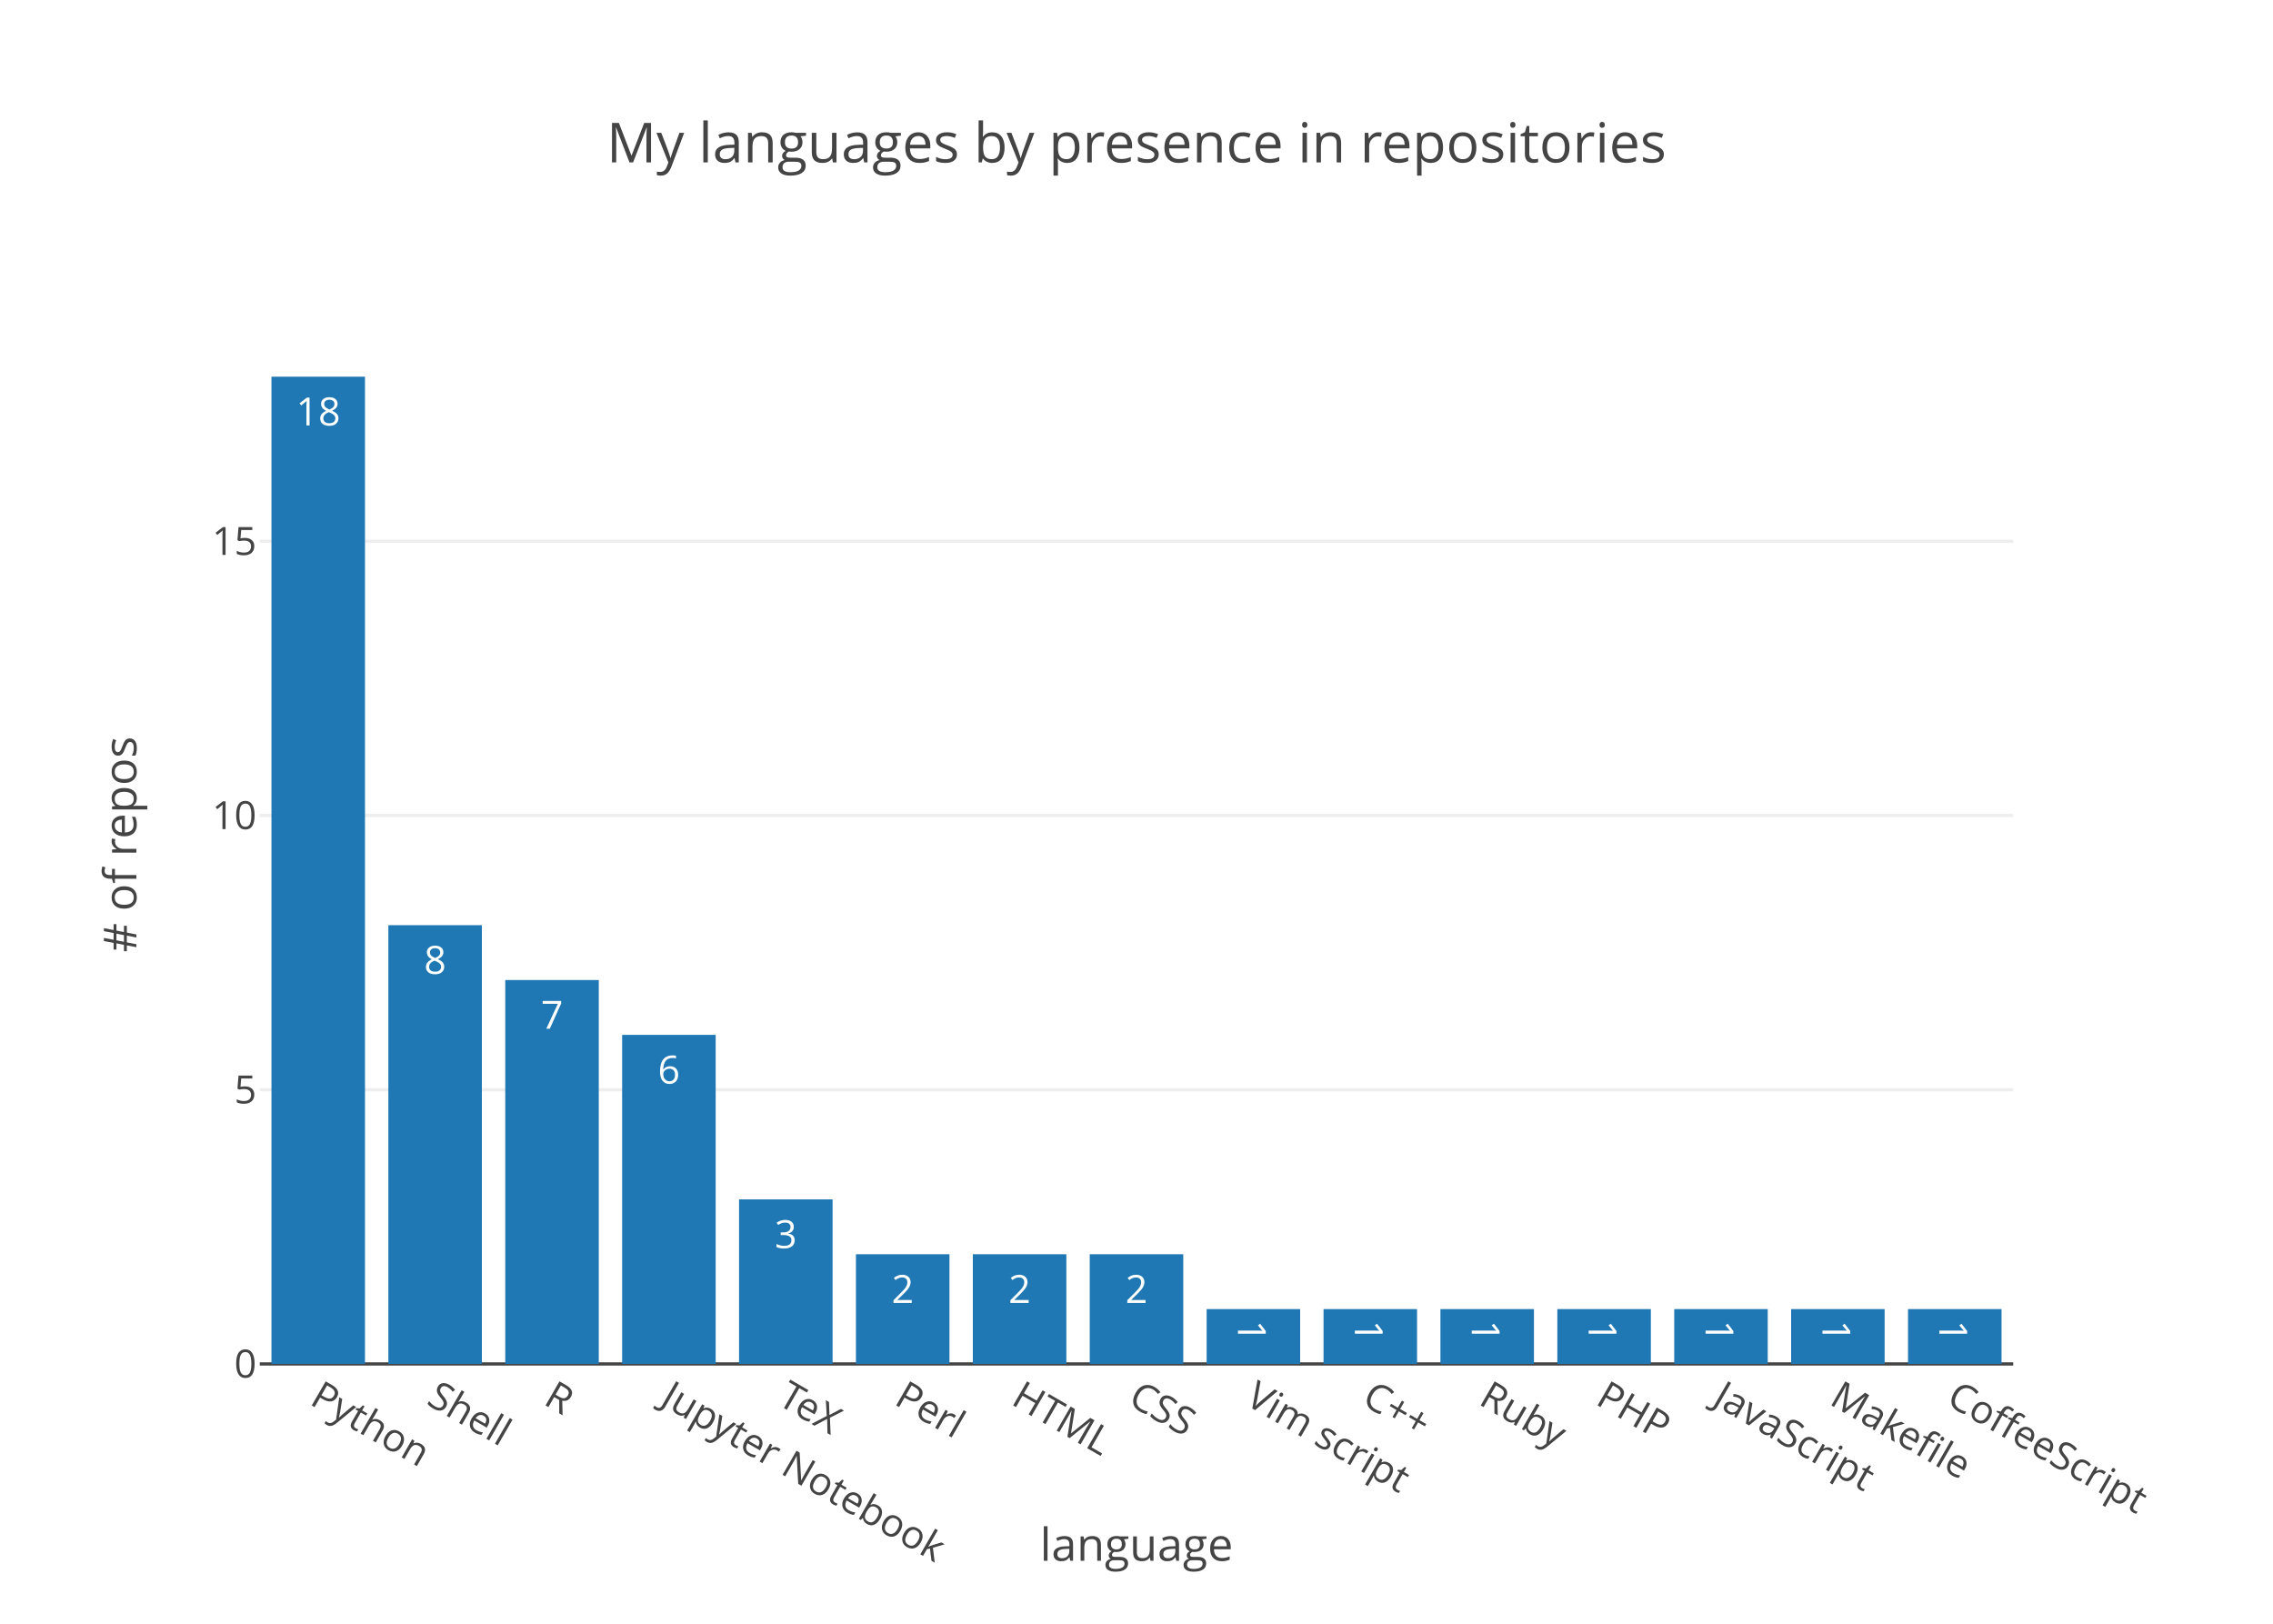
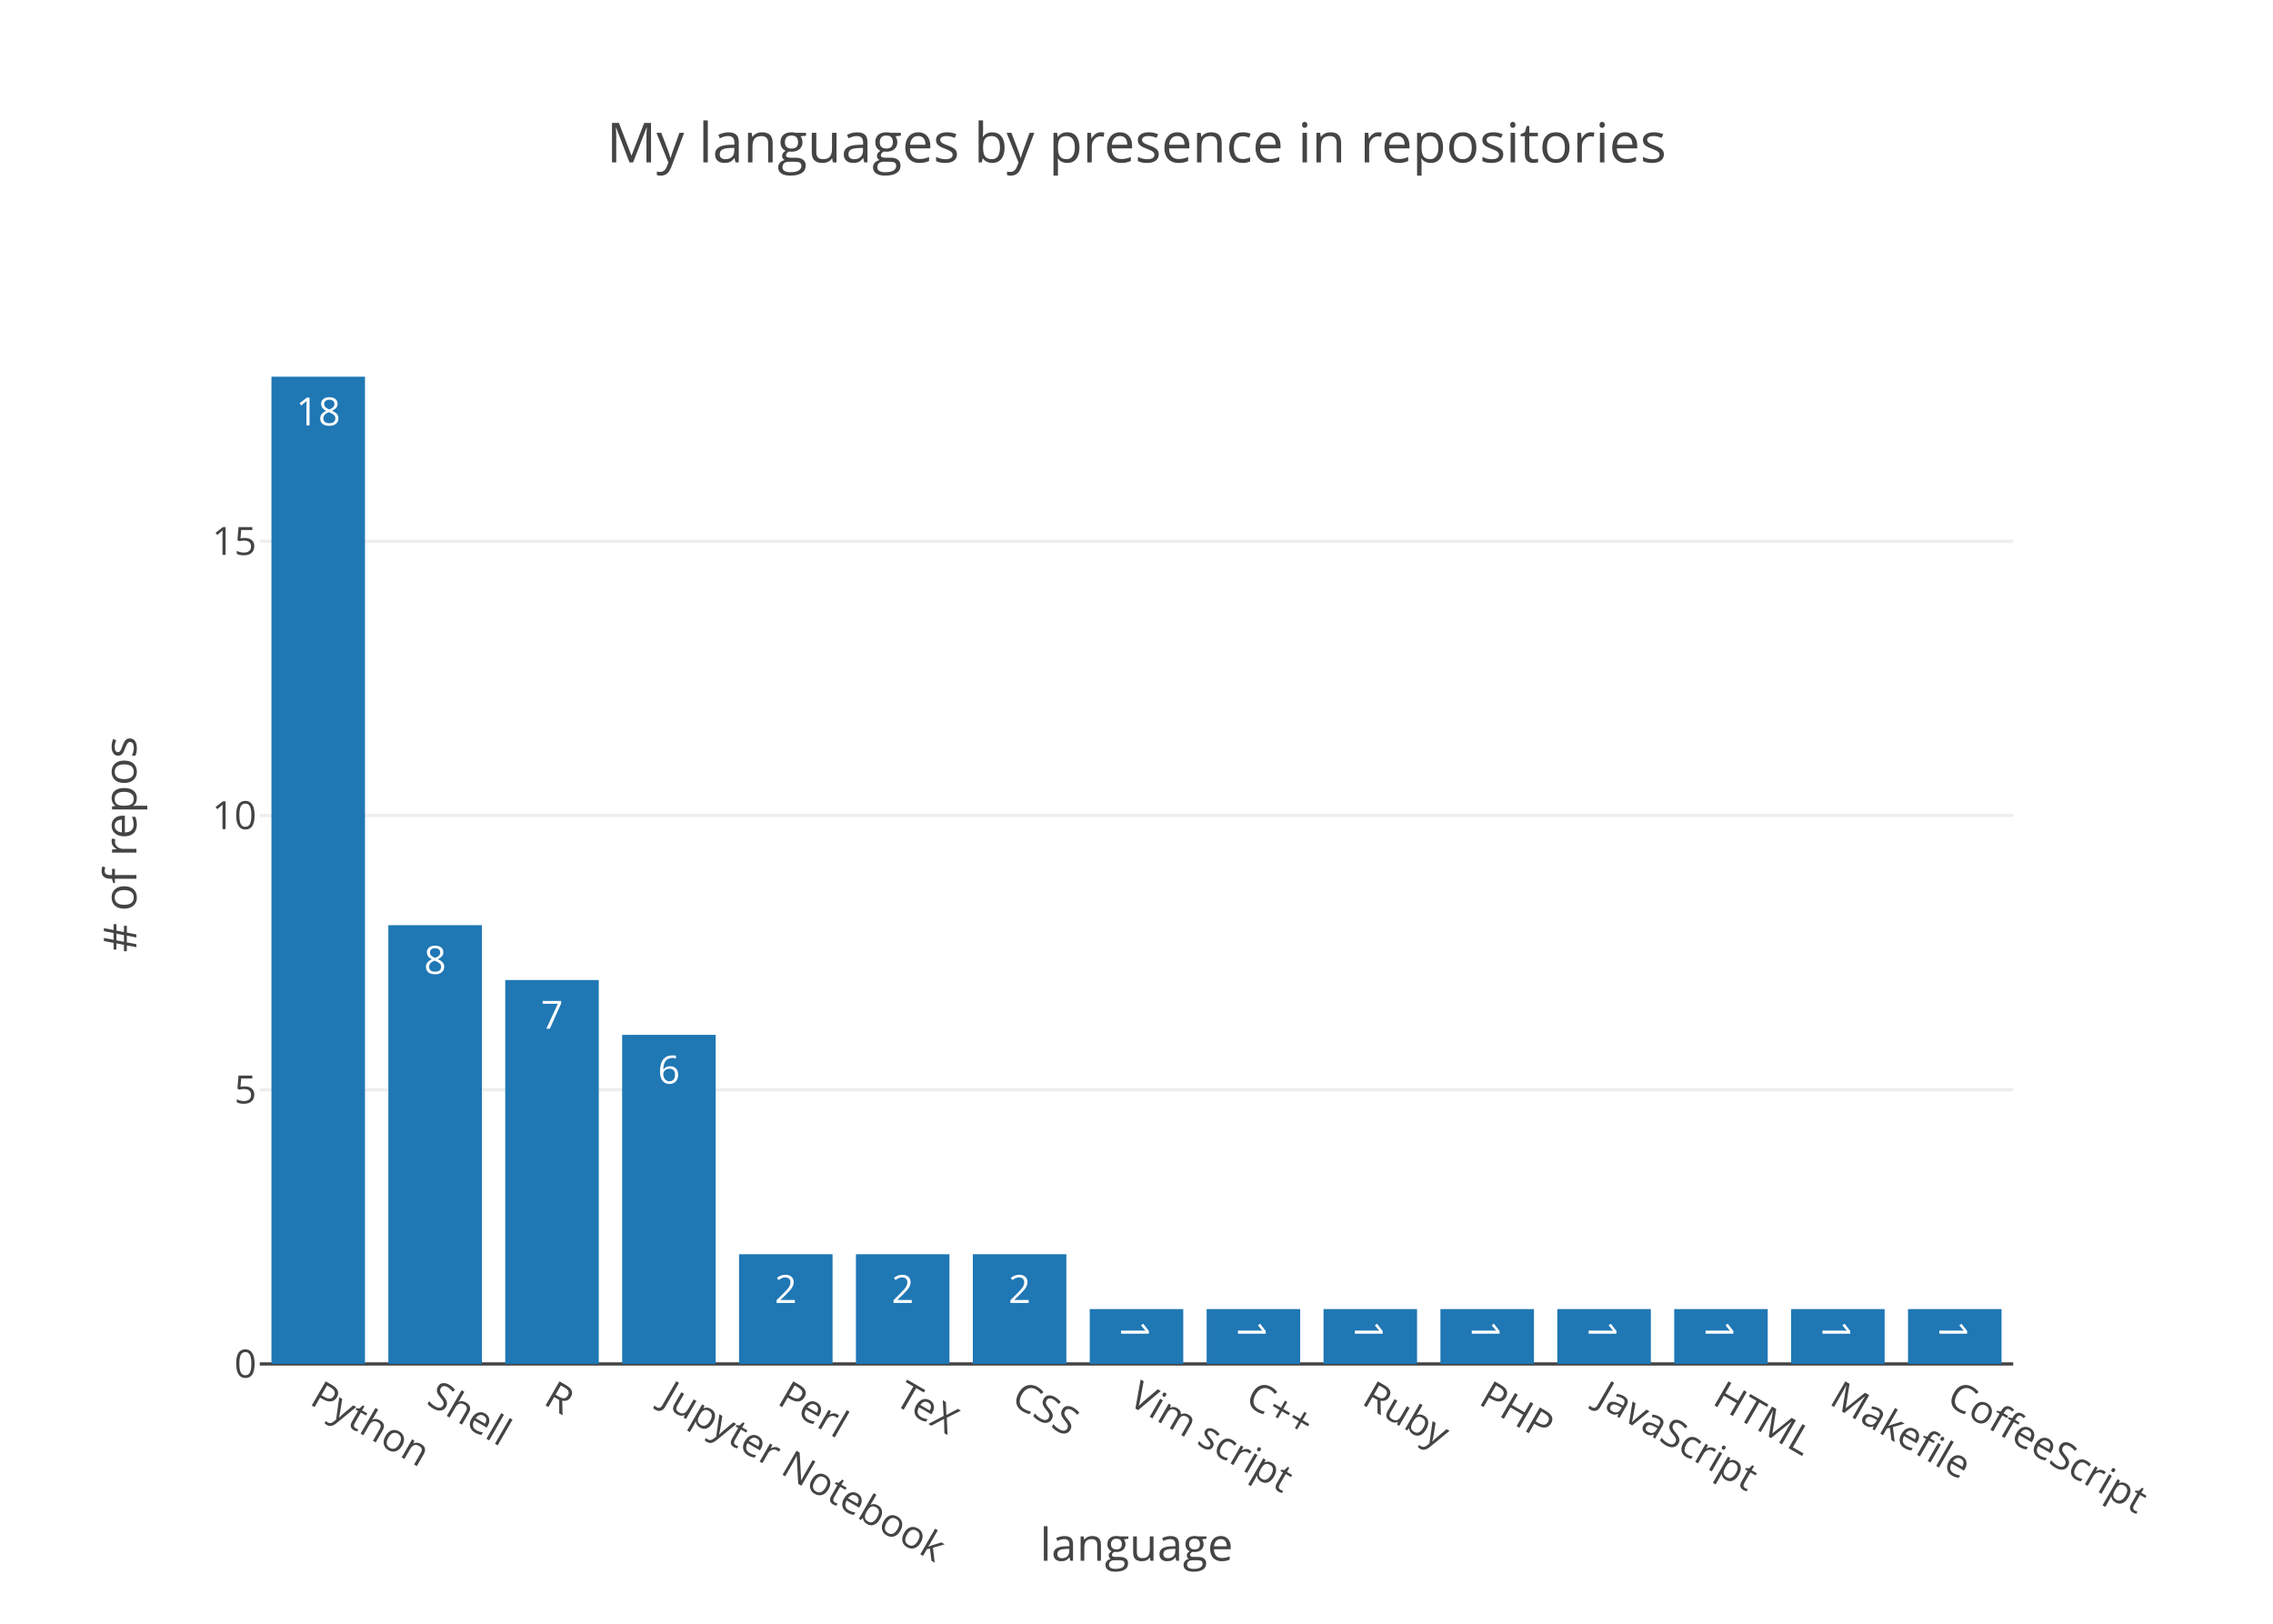
<svg xmlns="http://www.w3.org/2000/svg" class="main-svg" width="700" height="500" viewBox="0 0 700 500">
  <rect x="0" y="0" width="700" height="500" style="fill: rgb(255, 255, 255); fill-opacity: 1;" />
-   <defs id="defs-0b13f9">
+   <defs id="defs-1a3154">
    <g class="clips">
-       <clipPath id="clip0b13f9xyplot" class="plotclip">
+       <clipPath id="clip1a3154xyplot" class="plotclip">
        <rect width="540" height="320" />
      </clipPath>
-       <clipPath class="axesclip" id="clip0b13f9x">
+       <clipPath class="axesclip" id="clip1a3154x">
        <rect x="80" y="0" width="540" height="500" />
      </clipPath>
-       <clipPath class="axesclip" id="clip0b13f9y">
+       <clipPath class="axesclip" id="clip1a3154y">
        <rect x="0" y="100" width="700" height="320" />
      </clipPath>
-       <clipPath class="axesclip" id="clip0b13f9xy">
+       <clipPath class="axesclip" id="clip1a3154xy">
        <rect x="80" y="100" width="540" height="320" />
      </clipPath>
    </g>
    <g class="gradients" />
  </defs>
  <g class="bglayer" />
  <g class="layer-below">
    <g class="imagelayer" />
    <g class="shapelayer" />
  </g>
  <g class="cartesianlayer">
    <g class="subplot xy">
      <g class="layer-subplot">
        <g class="shapelayer" />
        <g class="imagelayer" />
      </g>
      <g class="gridlayer">
        <g class="x" />
        <g class="y">
          <path class="ygrid crisp" transform="translate(0,335.56)" d="M80,0h540" style="stroke: rgb(238, 238, 238); stroke-opacity: 1; stroke-width: 1px;" />
          <path class="ygrid crisp" transform="translate(0,251.11)" d="M80,0h540" style="stroke: rgb(238, 238, 238); stroke-opacity: 1; stroke-width: 1px;" />
          <path class="ygrid crisp" transform="translate(0,166.67)" d="M80,0h540" style="stroke: rgb(238, 238, 238); stroke-opacity: 1; stroke-width: 1px;" />
        </g>
      </g>
      <g class="zerolinelayer">
        <path class="yzl zl crisp" transform="translate(0,420)" d="M80,0h540" style="stroke: rgb(68, 68, 68); stroke-opacity: 1; stroke-width: 1px;" />
      </g>
      <path class="xlines-below" />
      <path class="ylines-below" />
      <g class="overlines-below" />
      <g class="xaxislayer-below" />
      <g class="yaxislayer-below" />
      <g class="overaxes-below" />
-       <g class="plot" transform="translate(80, 100)" clip-path="url('#clip0b13f9xyplot')">
+       <g class="plot" transform="translate(80, 100)" clip-path="url('#clip1a3154xyplot')">
        <g class="barlayer mlayer">
          <g class="trace bars" style="opacity: 1;">
            <g class="points">
              <g class="point">
                <path d="M3.6,320V16H32.4V320Z" style="vector-effect: non-scaling-stroke; opacity: 1; stroke-width: 0px; fill: rgb(31, 119, 180); fill-opacity: 1;" />
                <text class="bartext bartext-inside" transform="translate(18 31)" text-anchor="middle" data-notex="1" x="0" y="0" style="font-family: 'Open Sans', verdana, arial, sans-serif; font-size: 12px; fill: rgb(255, 255, 255); fill-opacity: 1; white-space: pre;">18</text>
              </g>
              <g class="point">
                <path d="M39.6,320V184.89H68.4V320Z" style="vector-effect: non-scaling-stroke; opacity: 1; stroke-width: 0px; fill: rgb(31, 119, 180); fill-opacity: 1;" />
                <text class="bartext bartext-inside" transform="translate(54 199.89)" text-anchor="middle" data-notex="1" x="0" y="0" style="font-family: 'Open Sans', verdana, arial, sans-serif; font-size: 12px; fill: rgb(255, 255, 255); fill-opacity: 1; white-space: pre;">8</text>
              </g>
              <g class="point">
                <path d="M75.6,320V201.78H104.4V320Z" style="vector-effect: non-scaling-stroke; opacity: 1; stroke-width: 0px; fill: rgb(31, 119, 180); fill-opacity: 1;" />
                <text class="bartext bartext-inside" transform="translate(90 216.78)" text-anchor="middle" data-notex="1" x="0" y="0" style="font-family: 'Open Sans', verdana, arial, sans-serif; font-size: 12px; fill: rgb(255, 255, 255); fill-opacity: 1; white-space: pre;">7</text>
              </g>
              <g class="point">
                <path d="M111.6,320V218.67H140.4V320Z" style="vector-effect: non-scaling-stroke; opacity: 1; stroke-width: 0px; fill: rgb(31, 119, 180); fill-opacity: 1;" />
                <text class="bartext bartext-inside" transform="translate(126 233.67)" text-anchor="middle" data-notex="1" x="0" y="0" style="font-family: 'Open Sans', verdana, arial, sans-serif; font-size: 12px; fill: rgb(255, 255, 255); fill-opacity: 1; white-space: pre;">6</text>
              </g>
              <g class="point">
-                 <path d="M147.6,320V269.33H176.4V320Z" style="vector-effect: non-scaling-stroke; opacity: 1; stroke-width: 0px; fill: rgb(31, 119, 180); fill-opacity: 1;" />
-                 <text class="bartext bartext-inside" transform="translate(162 284.33)" text-anchor="middle" data-notex="1" x="0" y="0" style="font-family: 'Open Sans', verdana, arial, sans-serif; font-size: 12px; fill: rgb(255, 255, 255); fill-opacity: 1; white-space: pre;">3</text>
+                 <path d="M147.6,320V286.22H176.4V320Z" style="vector-effect: non-scaling-stroke; opacity: 1; stroke-width: 0px; fill: rgb(31, 119, 180); fill-opacity: 1;" />
+                 <text class="bartext bartext-inside" transform="translate(162 301.22)" text-anchor="middle" data-notex="1" x="0" y="0" style="font-family: 'Open Sans', verdana, arial, sans-serif; font-size: 12px; fill: rgb(255, 255, 255); fill-opacity: 1; white-space: pre;">2</text>
              </g>
              <g class="point">
                <path d="M183.6,320V286.22H212.4V320Z" style="vector-effect: non-scaling-stroke; opacity: 1; stroke-width: 0px; fill: rgb(31, 119, 180); fill-opacity: 1;" />
                <text class="bartext bartext-inside" transform="translate(198 301.22)" text-anchor="middle" data-notex="1" x="0" y="0" style="font-family: 'Open Sans', verdana, arial, sans-serif; font-size: 12px; fill: rgb(255, 255, 255); fill-opacity: 1; white-space: pre;">2</text>
              </g>
              <g class="point">
                <path d="M219.6,320V286.22H248.4V320Z" style="vector-effect: non-scaling-stroke; opacity: 1; stroke-width: 0px; fill: rgb(31, 119, 180); fill-opacity: 1;" />
                <text class="bartext bartext-inside" transform="translate(234 301.22)" text-anchor="middle" data-notex="1" x="0" y="0" style="font-family: 'Open Sans', verdana, arial, sans-serif; font-size: 12px; fill: rgb(255, 255, 255); fill-opacity: 1; white-space: pre;">2</text>
              </g>
              <g class="point">
-                 <path d="M255.6,320V286.22H284.4V320Z" style="vector-effect: non-scaling-stroke; opacity: 1; stroke-width: 0px; fill: rgb(31, 119, 180); fill-opacity: 1;" />
-                 <text class="bartext bartext-inside" transform="translate(270 301.22)" text-anchor="middle" data-notex="1" x="0" y="0" style="font-family: 'Open Sans', verdana, arial, sans-serif; font-size: 12px; fill: rgb(255, 255, 255); fill-opacity: 1; white-space: pre;">2</text>
+                 <path d="M255.6,320V303.11H284.4V320Z" style="vector-effect: non-scaling-stroke; opacity: 1; stroke-width: 0px; fill: rgb(31, 119, 180); fill-opacity: 1;" />
+                 <text class="bartext bartext-inside" transform="translate(270 314.6725)rotate(90 0 -4.75) " text-anchor="middle" data-notex="1" x="0" y="0" style="font-family: 'Open Sans', verdana, arial, sans-serif; font-size: 12px; fill: rgb(255, 255, 255); fill-opacity: 1; white-space: pre;">1</text>
              </g>
              <g class="point">
                <path d="M291.6,320V303.11H320.4V320Z" style="vector-effect: non-scaling-stroke; opacity: 1; stroke-width: 0px; fill: rgb(31, 119, 180); fill-opacity: 1;" />
                <text class="bartext bartext-inside" transform="translate(306 314.6725)rotate(90 0 -4.75) " text-anchor="middle" data-notex="1" x="0" y="0" style="font-family: 'Open Sans', verdana, arial, sans-serif; font-size: 12px; fill: rgb(255, 255, 255); fill-opacity: 1; white-space: pre;">1</text>
              </g>
              <g class="point">
                <path d="M327.6,320V303.11H356.4V320Z" style="vector-effect: non-scaling-stroke; opacity: 1; stroke-width: 0px; fill: rgb(31, 119, 180); fill-opacity: 1;" />
                <text class="bartext bartext-inside" transform="translate(342 314.6725)rotate(90 0 -4.75) " text-anchor="middle" data-notex="1" x="0" y="0" style="font-family: 'Open Sans', verdana, arial, sans-serif; font-size: 12px; fill: rgb(255, 255, 255); fill-opacity: 1; white-space: pre;">1</text>
              </g>
              <g class="point">
                <path d="M363.6,320V303.11H392.4V320Z" style="vector-effect: non-scaling-stroke; opacity: 1; stroke-width: 0px; fill: rgb(31, 119, 180); fill-opacity: 1;" />
                <text class="bartext bartext-inside" transform="translate(378 314.6725)rotate(90 0 -4.75) " text-anchor="middle" data-notex="1" x="0" y="0" style="font-family: 'Open Sans', verdana, arial, sans-serif; font-size: 12px; fill: rgb(255, 255, 255); fill-opacity: 1; white-space: pre;">1</text>
              </g>
              <g class="point">
                <path d="M399.6,320V303.11H428.4V320Z" style="vector-effect: non-scaling-stroke; opacity: 1; stroke-width: 0px; fill: rgb(31, 119, 180); fill-opacity: 1;" />
                <text class="bartext bartext-inside" transform="translate(414 314.6725)rotate(90 0 -4.75) " text-anchor="middle" data-notex="1" x="0" y="0" style="font-family: 'Open Sans', verdana, arial, sans-serif; font-size: 12px; fill: rgb(255, 255, 255); fill-opacity: 1; white-space: pre;">1</text>
              </g>
              <g class="point">
                <path d="M435.6,320V303.11H464.4V320Z" style="vector-effect: non-scaling-stroke; opacity: 1; stroke-width: 0px; fill: rgb(31, 119, 180); fill-opacity: 1;" />
                <text class="bartext bartext-inside" transform="translate(450 314.6725)rotate(90 0 -4.75) " text-anchor="middle" data-notex="1" x="0" y="0" style="font-family: 'Open Sans', verdana, arial, sans-serif; font-size: 12px; fill: rgb(255, 255, 255); fill-opacity: 1; white-space: pre;">1</text>
              </g>
              <g class="point">
                <path d="M471.6,320V303.11H500.4V320Z" style="vector-effect: non-scaling-stroke; opacity: 1; stroke-width: 0px; fill: rgb(31, 119, 180); fill-opacity: 1;" />
                <text class="bartext bartext-inside" transform="translate(486 314.6725)rotate(90 0 -4.75) " text-anchor="middle" data-notex="1" x="0" y="0" style="font-family: 'Open Sans', verdana, arial, sans-serif; font-size: 12px; fill: rgb(255, 255, 255); fill-opacity: 1; white-space: pre;">1</text>
              </g>
              <g class="point">
                <path d="M507.6,320V303.11H536.4V320Z" style="vector-effect: non-scaling-stroke; opacity: 1; stroke-width: 0px; fill: rgb(31, 119, 180); fill-opacity: 1;" />
                <text class="bartext bartext-inside" transform="translate(522 314.6725)rotate(90 0 -4.75) " text-anchor="middle" data-notex="1" x="0" y="0" style="font-family: 'Open Sans', verdana, arial, sans-serif; font-size: 12px; fill: rgb(255, 255, 255); fill-opacity: 1; white-space: pre;">1</text>
              </g>
            </g>
          </g>
        </g>
      </g>
      <g class="overplot" />
      <path class="xlines-above crisp" d="M0,0" style="fill: none;" />
      <path class="ylines-above crisp" d="M0,0" style="fill: none;" />
      <g class="overlines-above" />
      <g class="xaxislayer-above">
        <g class="xtick">
          <text text-anchor="start" x="0" y="433" transform="translate(98,0) rotate(30,0,427)" style="font-family: 'Open Sans', verdana, arial, sans-serif; font-size: 12px; fill: rgb(68, 68, 68); fill-opacity: 1; white-space: pre;">Python</text>
        </g>
        <g class="xtick">
          <text text-anchor="start" x="0" y="433" transform="translate(134,0) rotate(30,0,427)" style="font-family: 'Open Sans', verdana, arial, sans-serif; font-size: 12px; fill: rgb(68, 68, 68); fill-opacity: 1; white-space: pre;">Shell</text>
        </g>
        <g class="xtick">
          <text text-anchor="start" x="0" y="433" transform="translate(170,0) rotate(30,0,427)" style="font-family: 'Open Sans', verdana, arial, sans-serif; font-size: 12px; fill: rgb(68, 68, 68); fill-opacity: 1; white-space: pre;">R</text>
        </g>
        <g class="xtick">
          <text text-anchor="start" x="0" y="433" transform="translate(206,0) rotate(30,0,427)" style="font-family: 'Open Sans', verdana, arial, sans-serif; font-size: 12px; fill: rgb(68, 68, 68); fill-opacity: 1; white-space: pre;">Jupyter Notebook</text>
        </g>
        <g class="xtick">
-           <text text-anchor="start" x="0" y="433" transform="translate(242,0) rotate(30,0,427)" style="font-family: 'Open Sans', verdana, arial, sans-serif; font-size: 12px; fill: rgb(68, 68, 68); fill-opacity: 1; white-space: pre;">TeX</text>
-         </g>
-         <g class="xtick">
-           <text text-anchor="start" x="0" y="433" transform="translate(278,0) rotate(30,0,427)" style="font-family: 'Open Sans', verdana, arial, sans-serif; font-size: 12px; fill: rgb(68, 68, 68); fill-opacity: 1; white-space: pre;">Perl</text>
-         </g>
-         <g class="xtick">
-           <text text-anchor="start" x="0" y="433" transform="translate(314,0) rotate(30,0,427)" style="font-family: 'Open Sans', verdana, arial, sans-serif; font-size: 12px; fill: rgb(68, 68, 68); fill-opacity: 1; white-space: pre;">HTML</text>
-         </g>
-         <g class="xtick">
-           <text text-anchor="start" x="0" y="433" transform="translate(350,0) rotate(30,0,427)" style="font-family: 'Open Sans', verdana, arial, sans-serif; font-size: 12px; fill: rgb(68, 68, 68); fill-opacity: 1; white-space: pre;">CSS</text>
-         </g>
-         <g class="xtick">
-           <text text-anchor="start" x="0" y="433" transform="translate(386,0) rotate(30,0,427)" style="font-family: 'Open Sans', verdana, arial, sans-serif; font-size: 12px; fill: rgb(68, 68, 68); fill-opacity: 1; white-space: pre;">Vim script</text>
-         </g>
-         <g class="xtick">
-           <text text-anchor="start" x="0" y="433" transform="translate(422,0) rotate(30,0,427)" style="font-family: 'Open Sans', verdana, arial, sans-serif; font-size: 12px; fill: rgb(68, 68, 68); fill-opacity: 1; white-space: pre;">C++</text>
-         </g>
-         <g class="xtick">
-           <text text-anchor="start" x="0" y="433" transform="translate(458,0) rotate(30,0,427)" style="font-family: 'Open Sans', verdana, arial, sans-serif; font-size: 12px; fill: rgb(68, 68, 68); fill-opacity: 1; white-space: pre;">Ruby</text>
-         </g>
-         <g class="xtick">
-           <text text-anchor="start" x="0" y="433" transform="translate(494,0) rotate(30,0,427)" style="font-family: 'Open Sans', verdana, arial, sans-serif; font-size: 12px; fill: rgb(68, 68, 68); fill-opacity: 1; white-space: pre;">PHP</text>
-         </g>
-         <g class="xtick">
-           <text text-anchor="start" x="0" y="433" transform="translate(530,0) rotate(30,0,427)" style="font-family: 'Open Sans', verdana, arial, sans-serif; font-size: 12px; fill: rgb(68, 68, 68); fill-opacity: 1; white-space: pre;">JavaScript</text>
+           <text text-anchor="start" x="0" y="433" transform="translate(242,0) rotate(30,0,427)" style="font-family: 'Open Sans', verdana, arial, sans-serif; font-size: 12px; fill: rgb(68, 68, 68); fill-opacity: 1; white-space: pre;">Perl</text>
+         </g>
+         <g class="xtick">
+           <text text-anchor="start" x="0" y="433" transform="translate(278,0) rotate(30,0,427)" style="font-family: 'Open Sans', verdana, arial, sans-serif; font-size: 12px; fill: rgb(68, 68, 68); fill-opacity: 1; white-space: pre;">TeX</text>
+         </g>
+         <g class="xtick">
+           <text text-anchor="start" x="0" y="433" transform="translate(314,0) rotate(30,0,427)" style="font-family: 'Open Sans', verdana, arial, sans-serif; font-size: 12px; fill: rgb(68, 68, 68); fill-opacity: 1; white-space: pre;">CSS</text>
+         </g>
+         <g class="xtick">
+           <text text-anchor="start" x="0" y="433" transform="translate(350,0) rotate(30,0,427)" style="font-family: 'Open Sans', verdana, arial, sans-serif; font-size: 12px; fill: rgb(68, 68, 68); fill-opacity: 1; white-space: pre;">Vim script</text>
+         </g>
+         <g class="xtick">
+           <text text-anchor="start" x="0" y="433" transform="translate(386,0) rotate(30,0,427)" style="font-family: 'Open Sans', verdana, arial, sans-serif; font-size: 12px; fill: rgb(68, 68, 68); fill-opacity: 1; white-space: pre;">C++</text>
+         </g>
+         <g class="xtick">
+           <text text-anchor="start" x="0" y="433" transform="translate(422,0) rotate(30,0,427)" style="font-family: 'Open Sans', verdana, arial, sans-serif; font-size: 12px; fill: rgb(68, 68, 68); fill-opacity: 1; white-space: pre;">Ruby</text>
+         </g>
+         <g class="xtick">
+           <text text-anchor="start" x="0" y="433" transform="translate(458,0) rotate(30,0,427)" style="font-family: 'Open Sans', verdana, arial, sans-serif; font-size: 12px; fill: rgb(68, 68, 68); fill-opacity: 1; white-space: pre;">PHP</text>
+         </g>
+         <g class="xtick">
+           <text text-anchor="start" x="0" y="433" transform="translate(494,0) rotate(30,0,427)" style="font-family: 'Open Sans', verdana, arial, sans-serif; font-size: 12px; fill: rgb(68, 68, 68); fill-opacity: 1; white-space: pre;">JavaScript</text>
+         </g>
+         <g class="xtick">
+           <text text-anchor="start" x="0" y="433" transform="translate(530,0) rotate(30,0,427)" style="font-family: 'Open Sans', verdana, arial, sans-serif; font-size: 12px; fill: rgb(68, 68, 68); fill-opacity: 1; white-space: pre;">HTML</text>
        </g>
        <g class="xtick">
          <text text-anchor="start" x="0" y="433" transform="translate(566,0) rotate(30,0,427)" style="font-family: 'Open Sans', verdana, arial, sans-serif; font-size: 12px; fill: rgb(68, 68, 68); fill-opacity: 1; white-space: pre;">Makefile</text>
        </g>
        <g class="xtick">
          <text text-anchor="start" x="0" y="433" transform="translate(602,0) rotate(30,0,427)" style="font-family: 'Open Sans', verdana, arial, sans-serif; font-size: 12px; fill: rgb(68, 68, 68); fill-opacity: 1; white-space: pre;">CoffeeScript</text>
        </g>
      </g>
      <g class="yaxislayer-above">
        <g class="ytick">
          <text text-anchor="end" x="79" y="4.2" transform="translate(0,420)" style="font-family: 'Open Sans', verdana, arial, sans-serif; font-size: 12px; fill: rgb(68, 68, 68); fill-opacity: 1; white-space: pre;">0</text>
        </g>
        <g class="ytick">
          <text text-anchor="end" x="79" y="4.2" transform="translate(0,335.56)" style="font-family: 'Open Sans', verdana, arial, sans-serif; font-size: 12px; fill: rgb(68, 68, 68); fill-opacity: 1; white-space: pre;">5</text>
        </g>
        <g class="ytick">
          <text text-anchor="end" x="79" y="4.2" transform="translate(0,251.11)" style="font-family: 'Open Sans', verdana, arial, sans-serif; font-size: 12px; fill: rgb(68, 68, 68); fill-opacity: 1; white-space: pre;">10</text>
        </g>
        <g class="ytick">
          <text text-anchor="end" x="79" y="4.2" transform="translate(0,166.67)" style="font-family: 'Open Sans', verdana, arial, sans-serif; font-size: 12px; fill: rgb(68, 68, 68); fill-opacity: 1; white-space: pre;">15</text>
        </g>
      </g>
      <g class="overaxes-above" />
    </g>
  </g>
  <g class="polarlayer" />
  <g class="ternarylayer" />
  <g class="geolayer" />
  <g class="pielayer" />
  <g class="sunburstlayer" />
  <g class="glimages" />
-   <defs id="topdefs-0b13f9">
+   <defs id="topdefs-1a3154">
    <g class="clips" />
  </defs>
  <g class="layer-above">
    <g class="imagelayer" />
    <g class="shapelayer" />
  </g>
  <g class="infolayer">
    <g class="g-gtitle">
      <text class="gtitle" x="350" y="50" text-anchor="middle" dy="0em" style="font-family: 'Open Sans', verdana, arial, sans-serif; font-size: 17px; fill: rgb(68, 68, 68); opacity: 1; font-weight: normal; white-space: pre;">My languages by presence in repositories</text>
    </g>
    <g class="g-xtitle" transform="translate(0,8.611328)">
      <text class="xtitle" x="350" y="472" text-anchor="middle" style="font-family: 'Open Sans', verdana, arial, sans-serif; font-size: 14px; fill: rgb(68, 68, 68); opacity: 1; font-weight: normal; white-space: pre;">language</text>
    </g>
    <g class="g-ytitle">
      <text class="ytitle" transform="rotate(-90,42,260)" x="42" y="260" text-anchor="middle" style="font-family: 'Open Sans', verdana, arial, sans-serif; font-size: 14px; fill: rgb(68, 68, 68); opacity: 1; font-weight: normal; white-space: pre;"># of repos</text>
    </g>
  </g>
</svg>
